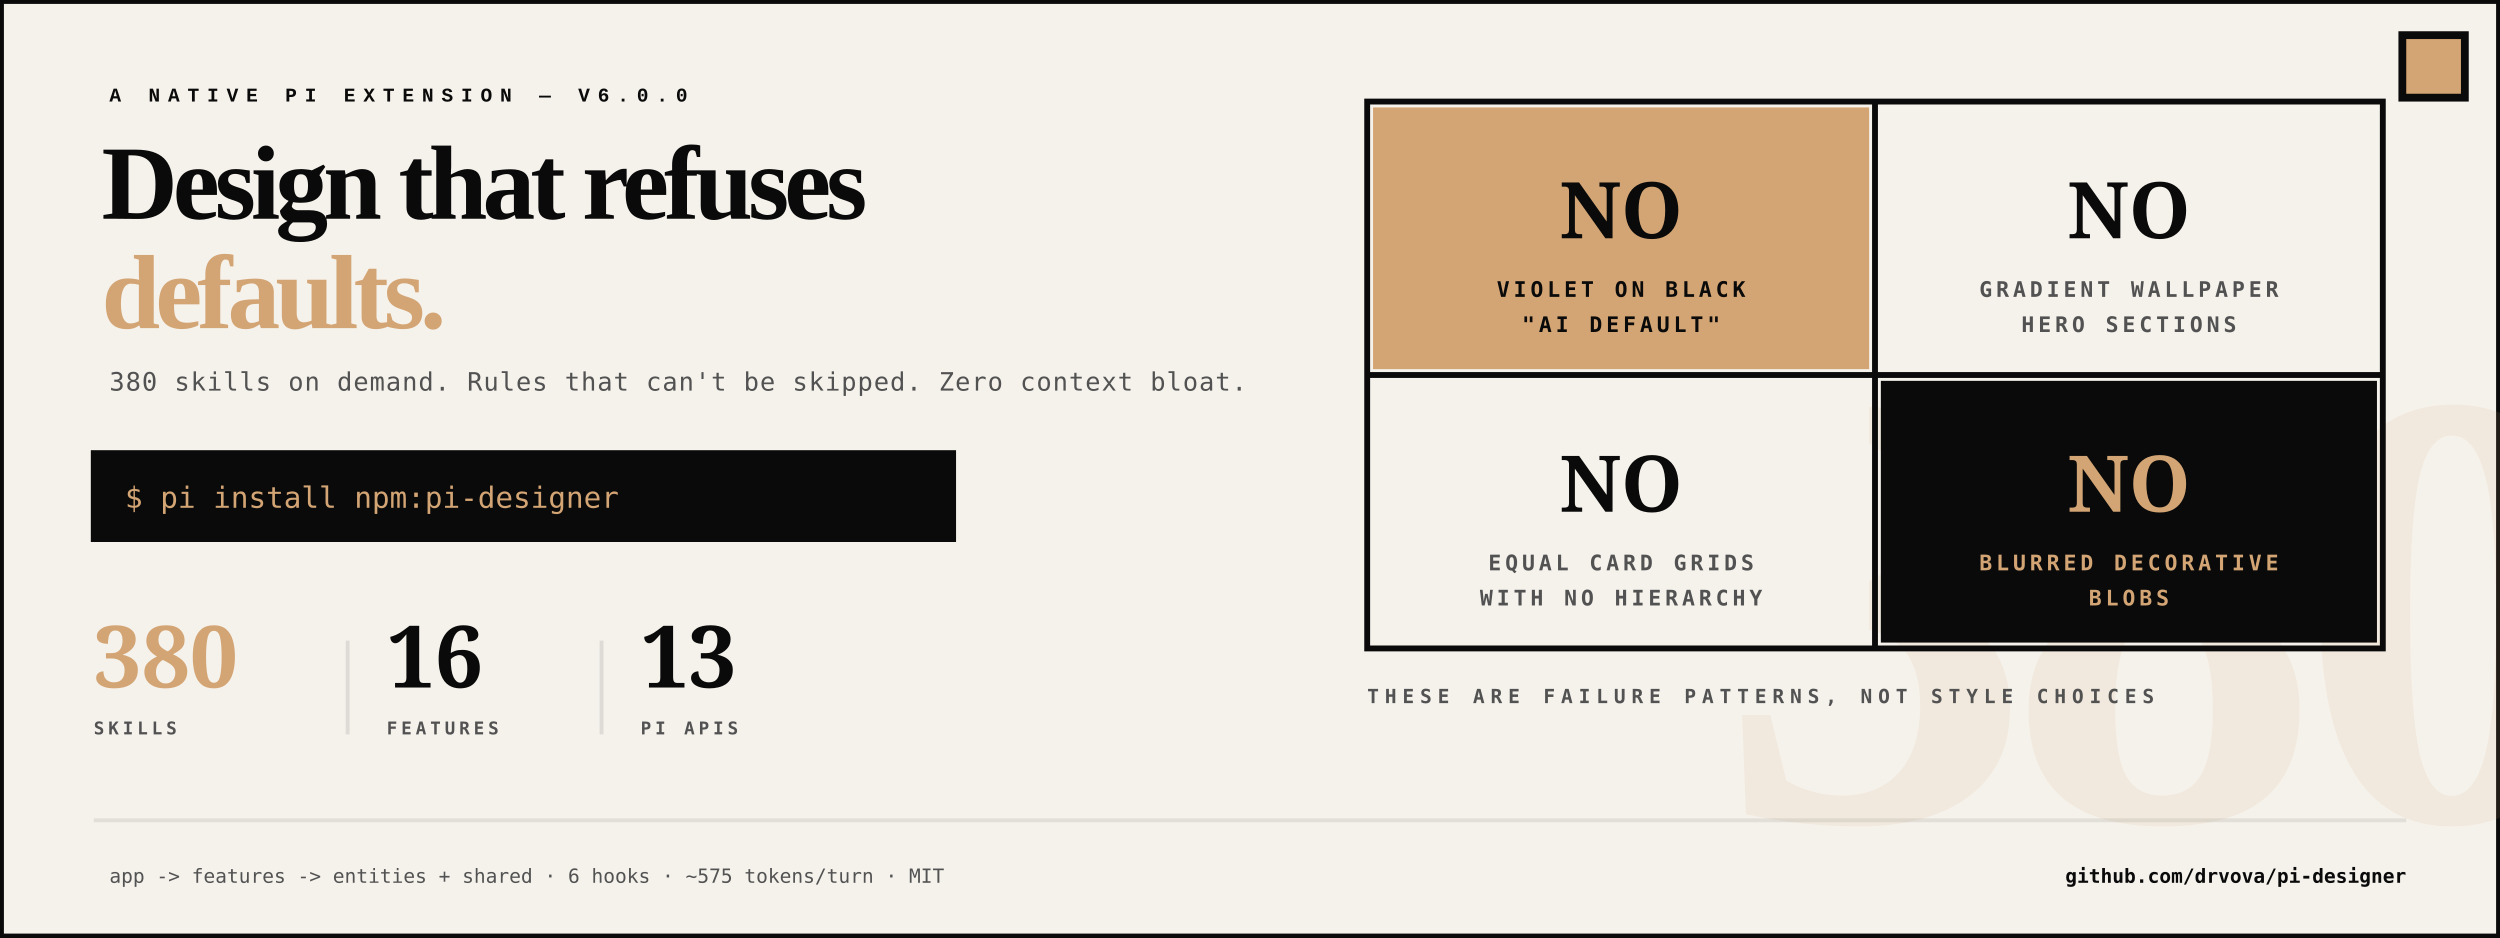
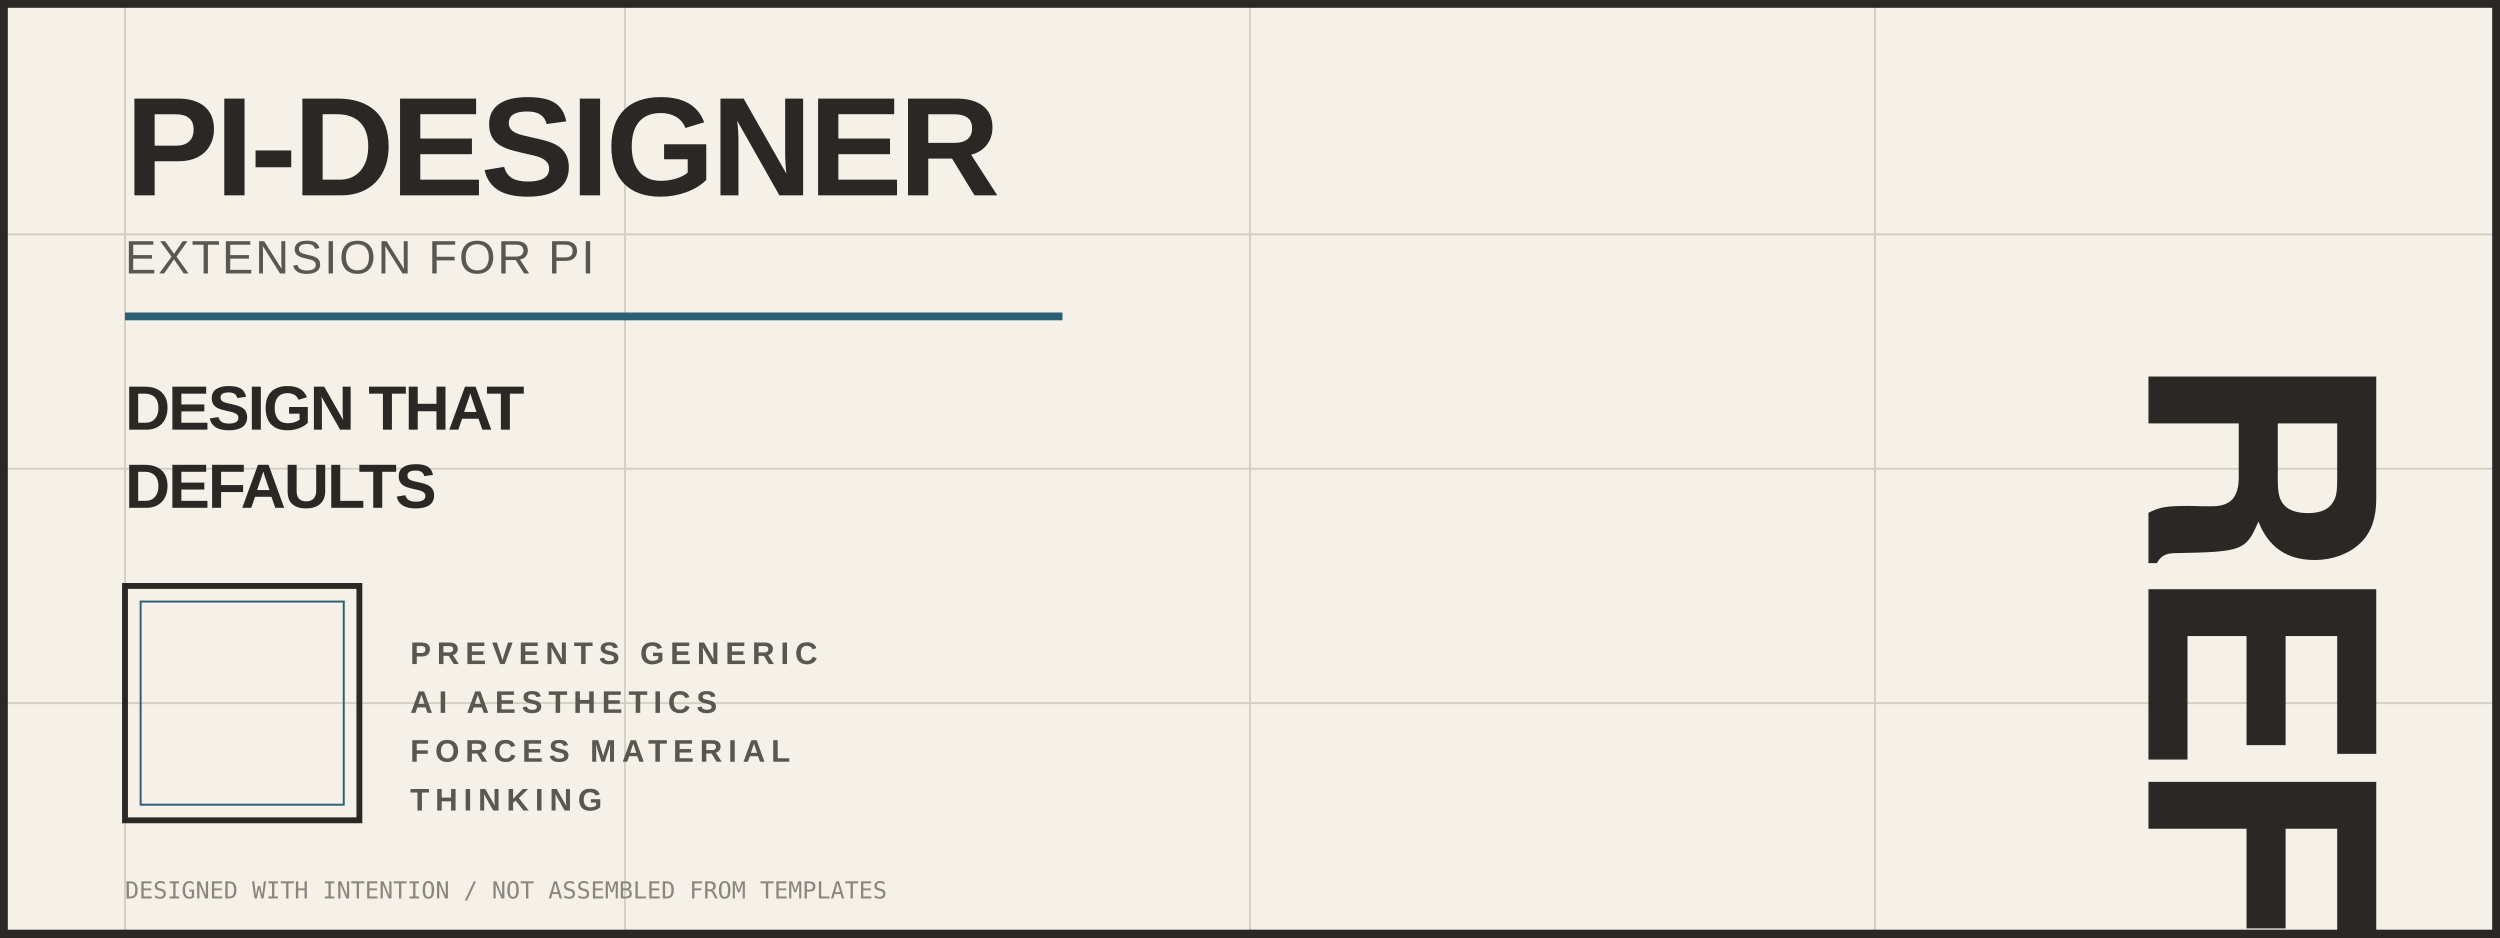
<svg xmlns="http://www.w3.org/2000/svg" width="1280" height="480" viewBox="0 0 1280 480">
-   <rect width="1280" height="480" fill="#f5f2ec" />
-   <rect x="0" y="0" width="1280" height="480" fill="none" stroke="#0a0a0a" stroke-width="4" />
-   <text x="880" y="420" font-family="Georgia, 'Times New Roman', serif" font-size="320" font-weight="700" fill="#d4a574" fill-opacity="0.12" letter-spacing="-12">380</text>
-   <text x="56" y="52" font-family="'JetBrains Mono', 'Courier New', monospace" font-size="10" font-weight="600" fill="#0a0a0a" letter-spacing="4">
-     A NATIVE PI EXTENSION — V6.0.0
-   </text>
-   <text x="52" y="112" font-family="Georgia, 'Times New Roman', serif" font-size="54" font-weight="700" fill="#0a0a0a" letter-spacing="-2.5">
-     Design that refuses
-   </text>
-   <text x="52" y="168" font-family="Georgia, 'Times New Roman', serif" font-size="54" font-weight="700" letter-spacing="-2.5">
-     <tspan fill="#d4a574">defaults.</tspan>
-   </text>
-   <text x="56" y="200" font-family="'JetBrains Mono', monospace" font-size="13" fill="#525252" letter-spacing="0.5">
-     380 skills on demand. Rules that can't be skipped. Zero context bloat.
-   </text>
-   <rect x="48" y="232" width="440" height="44" fill="#0a0a0a" stroke="#0a0a0a" stroke-width="3" />
-   <text x="64" y="260" font-family="'JetBrains Mono', monospace" font-size="15" font-weight="500" fill="#d4a574">
-     $ pi install npm:pi-designer
-   </text>
-   <g transform="translate(48, 320)" font-family="Georgia, serif">
-     <text x="0" y="32" font-size="44" font-weight="700" fill="#d4a574" font-variant-numeric="tabular-nums">380</text>
-     <text x="0" y="56" font-family="'JetBrains Mono', monospace" font-size="9" font-weight="600" fill="#525252" letter-spacing="2">SKILLS</text>
-     <line x1="130" y1="8" x2="130" y2="56" stroke="#0a0a0a" stroke-opacity="0.1" stroke-width="2" />
-     <text x="150" y="32" font-size="44" font-weight="700" fill="#0a0a0a" font-variant-numeric="tabular-nums">16</text>
-     <text x="150" y="56" font-family="'JetBrains Mono', monospace" font-size="9" font-weight="600" fill="#525252" letter-spacing="2">FEATURES</text>
-     <line x1="260" y1="8" x2="260" y2="56" stroke="#0a0a0a" stroke-opacity="0.1" stroke-width="2" />
-     <text x="280" y="32" font-size="44" font-weight="700" fill="#0a0a0a" font-variant-numeric="tabular-nums">13</text>
-     <text x="280" y="56" font-family="'JetBrains Mono', monospace" font-size="9" font-weight="600" fill="#525252" letter-spacing="2">PI APIS</text>
+   <rect width="1280" height="480" fill="#F5F1E8" />
+   <line x1="64" y1="0" x2="64" y2="480" stroke="#D4CFC3" stroke-width="1" />
+   <line x1="320" y1="0" x2="320" y2="480" stroke="#D4CFC3" stroke-width="1" />
+   <line x1="640" y1="0" x2="640" y2="480" stroke="#D4CFC3" stroke-width="1" />
+   <line x1="960" y1="0" x2="960" y2="480" stroke="#D4CFC3" stroke-width="1" />
+   <line x1="0" y1="120" x2="1280" y2="120" stroke="#D4CFC3" stroke-width="1" />
+   <line x1="0" y1="240" x2="1280" y2="240" stroke="#D4CFC3" stroke-width="1" />
+   <line x1="0" y1="360" x2="1280" y2="360" stroke="#D4CFC3" stroke-width="1" />
+   <rect x="0" y="0" width="1280" height="480" fill="none" stroke="#2A2825" stroke-width="8" />
+   <g transform="translate(1100, 180) rotate(90)">
+     <text x="0" y="0" font-family="Arial Black, Helvetica, sans-serif" font-size="160" font-weight="900" fill="#2A2825" letter-spacing="-6" text-anchor="start">REFUSES</text>
  </g>
-   <g transform="translate(700, 52)">
-     <rect x="0" y="0" width="520" height="280" fill="none" stroke="#0a0a0a" stroke-width="3" />
-     <line x1="260" y1="0" x2="260" y2="280" stroke="#0a0a0a" stroke-width="3" />
-     <line x1="0" y1="140" x2="520" y2="140" stroke="#0a0a0a" stroke-width="3" />
-     <rect x="3" y="3" width="254" height="134" fill="#d4a574" />
-     <text x="130" y="70" text-anchor="middle" font-family="Georgia, serif" font-size="40" font-weight="700" fill="#0a0a0a">NO</text>
-     <text x="130" y="100" text-anchor="middle" font-family="'JetBrains Mono', monospace" font-size="11" font-weight="600" fill="#0a0a0a" letter-spacing="2">VIOLET ON BLACK</text>
-     <text x="130" y="118" text-anchor="middle" font-family="'JetBrains Mono', monospace" font-size="11" font-weight="600" fill="#0a0a0a" letter-spacing="2">"AI DEFAULT"</text>
-     <rect x="263" y="3" width="254" height="134" fill="#f5f2ec" />
-     <text x="390" y="70" text-anchor="middle" font-family="Georgia, serif" font-size="40" font-weight="700" fill="#0a0a0a">NO</text>
-     <text x="390" y="100" text-anchor="middle" font-family="'JetBrains Mono', monospace" font-size="11" font-weight="600" fill="#525252" letter-spacing="2">GRADIENT WALLPAPER</text>
-     <text x="390" y="118" text-anchor="middle" font-family="'JetBrains Mono', monospace" font-size="11" font-weight="600" fill="#525252" letter-spacing="2">HERO SECTIONS</text>
-     <rect x="3" y="143" width="254" height="134" fill="#f5f2ec" />
-     <text x="130" y="210" text-anchor="middle" font-family="Georgia, serif" font-size="40" font-weight="700" fill="#0a0a0a">NO</text>
-     <text x="130" y="240" text-anchor="middle" font-family="'JetBrains Mono', monospace" font-size="11" font-weight="600" fill="#525252" letter-spacing="2">EQUAL CARD GRIDS</text>
-     <text x="130" y="258" text-anchor="middle" font-family="'JetBrains Mono', monospace" font-size="11" font-weight="600" fill="#525252" letter-spacing="2">WITH NO HIERARCHY</text>
-     <rect x="263" y="143" width="254" height="134" fill="#0a0a0a" />
-     <text x="390" y="210" text-anchor="middle" font-family="Georgia, serif" font-size="40" font-weight="700" fill="#d4a574">NO</text>
-     <text x="390" y="240" text-anchor="middle" font-family="'JetBrains Mono', monospace" font-size="11" font-weight="600" fill="#d4a574" letter-spacing="2">BLURRED DECORATIVE</text>
-     <text x="390" y="258" text-anchor="middle" font-family="'JetBrains Mono', monospace" font-size="11" font-weight="600" fill="#d4a574" letter-spacing="2">BLOBS</text>
-   </g>
-   <text x="700" y="360" font-family="'JetBrains Mono', monospace" font-size="10" font-weight="600" fill="#525252" letter-spacing="3">
-     THESE ARE FAILURE PATTERNS, NOT STYLE CHOICES
-   </text>
-   <line x1="48" y1="420" x2="1232" y2="420" stroke="#0a0a0a" stroke-opacity="0.08" stroke-width="2" />
-   <text x="56" y="452" font-family="'JetBrains Mono', monospace" font-size="10" fill="#525252">
-     app -&gt; features -&gt; entities + shared  ·  6 hooks  ·  ~575 tokens/turn  ·  MIT
-   </text>
-   <text x="1232" y="452" text-anchor="end" font-family="'JetBrains Mono', monospace" font-size="10" font-weight="600" fill="#0a0a0a">
-     github.com/drvova/pi-designer
-   </text>
-   <rect x="1228" y="16" width="36" height="36" fill="#0a0a0a" />
-   <rect x="1232" y="20" width="28" height="28" fill="#d4a574" />
+   <text x="64" y="100" font-family="Arial, Helvetica, sans-serif" font-size="72" font-weight="900" fill="#2A2825" letter-spacing="-2">PI-DESIGNER</text>
+   <text x="64" y="140" font-family="Arial, Helvetica, sans-serif" font-size="24" font-weight="400" fill="#5A5650" letter-spacing="1">EXTENSION FOR PI</text>
+   <rect x="64" y="160" width="480" height="4" fill="#2B5F75" />
+   <text x="64" y="220" font-family="Arial, Helvetica, sans-serif" font-size="32" font-weight="700" fill="#2A2825" letter-spacing="-1">DESIGN THAT</text>
+   <text x="64" y="260" font-family="Arial, Helvetica, sans-serif" font-size="32" font-weight="700" fill="#2A2825" letter-spacing="-1">DEFAULTS</text>
+   <rect x="64" y="300" width="120" height="120" fill="none" stroke="#2A2825" stroke-width="3" />
+   <rect x="72" y="308" width="104" height="104" fill="none" stroke="#2B5F75" stroke-width="1" />
+   <text x="210" y="340" font-family="Arial, Helvetica, sans-serif" font-size="16" font-weight="700" fill="#5A5650" letter-spacing="3" text-transform="uppercase">PREVENTS GENERIC</text>
+   <text x="210" y="365" font-family="Arial, Helvetica, sans-serif" font-size="16" font-weight="700" fill="#5A5650" letter-spacing="3" text-transform="uppercase">AI AESTHETICS</text>
+   <text x="210" y="390" font-family="Arial, Helvetica, sans-serif" font-size="16" font-weight="700" fill="#5A5650" letter-spacing="3" text-transform="uppercase">FORCES MATERIAL</text>
+   <text x="210" y="415" font-family="Arial, Helvetica, sans-serif" font-size="16" font-weight="700" fill="#5A5650" letter-spacing="3" text-transform="uppercase">THINKING</text>
+   <text x="64" y="460" font-family="monospace" font-size="12" font-weight="400" fill="#8A857D" letter-spacing="0">DESIGNED WITH INTENTION / NOT ASSEMBLED FROM TEMPLATES</text>
</svg>
